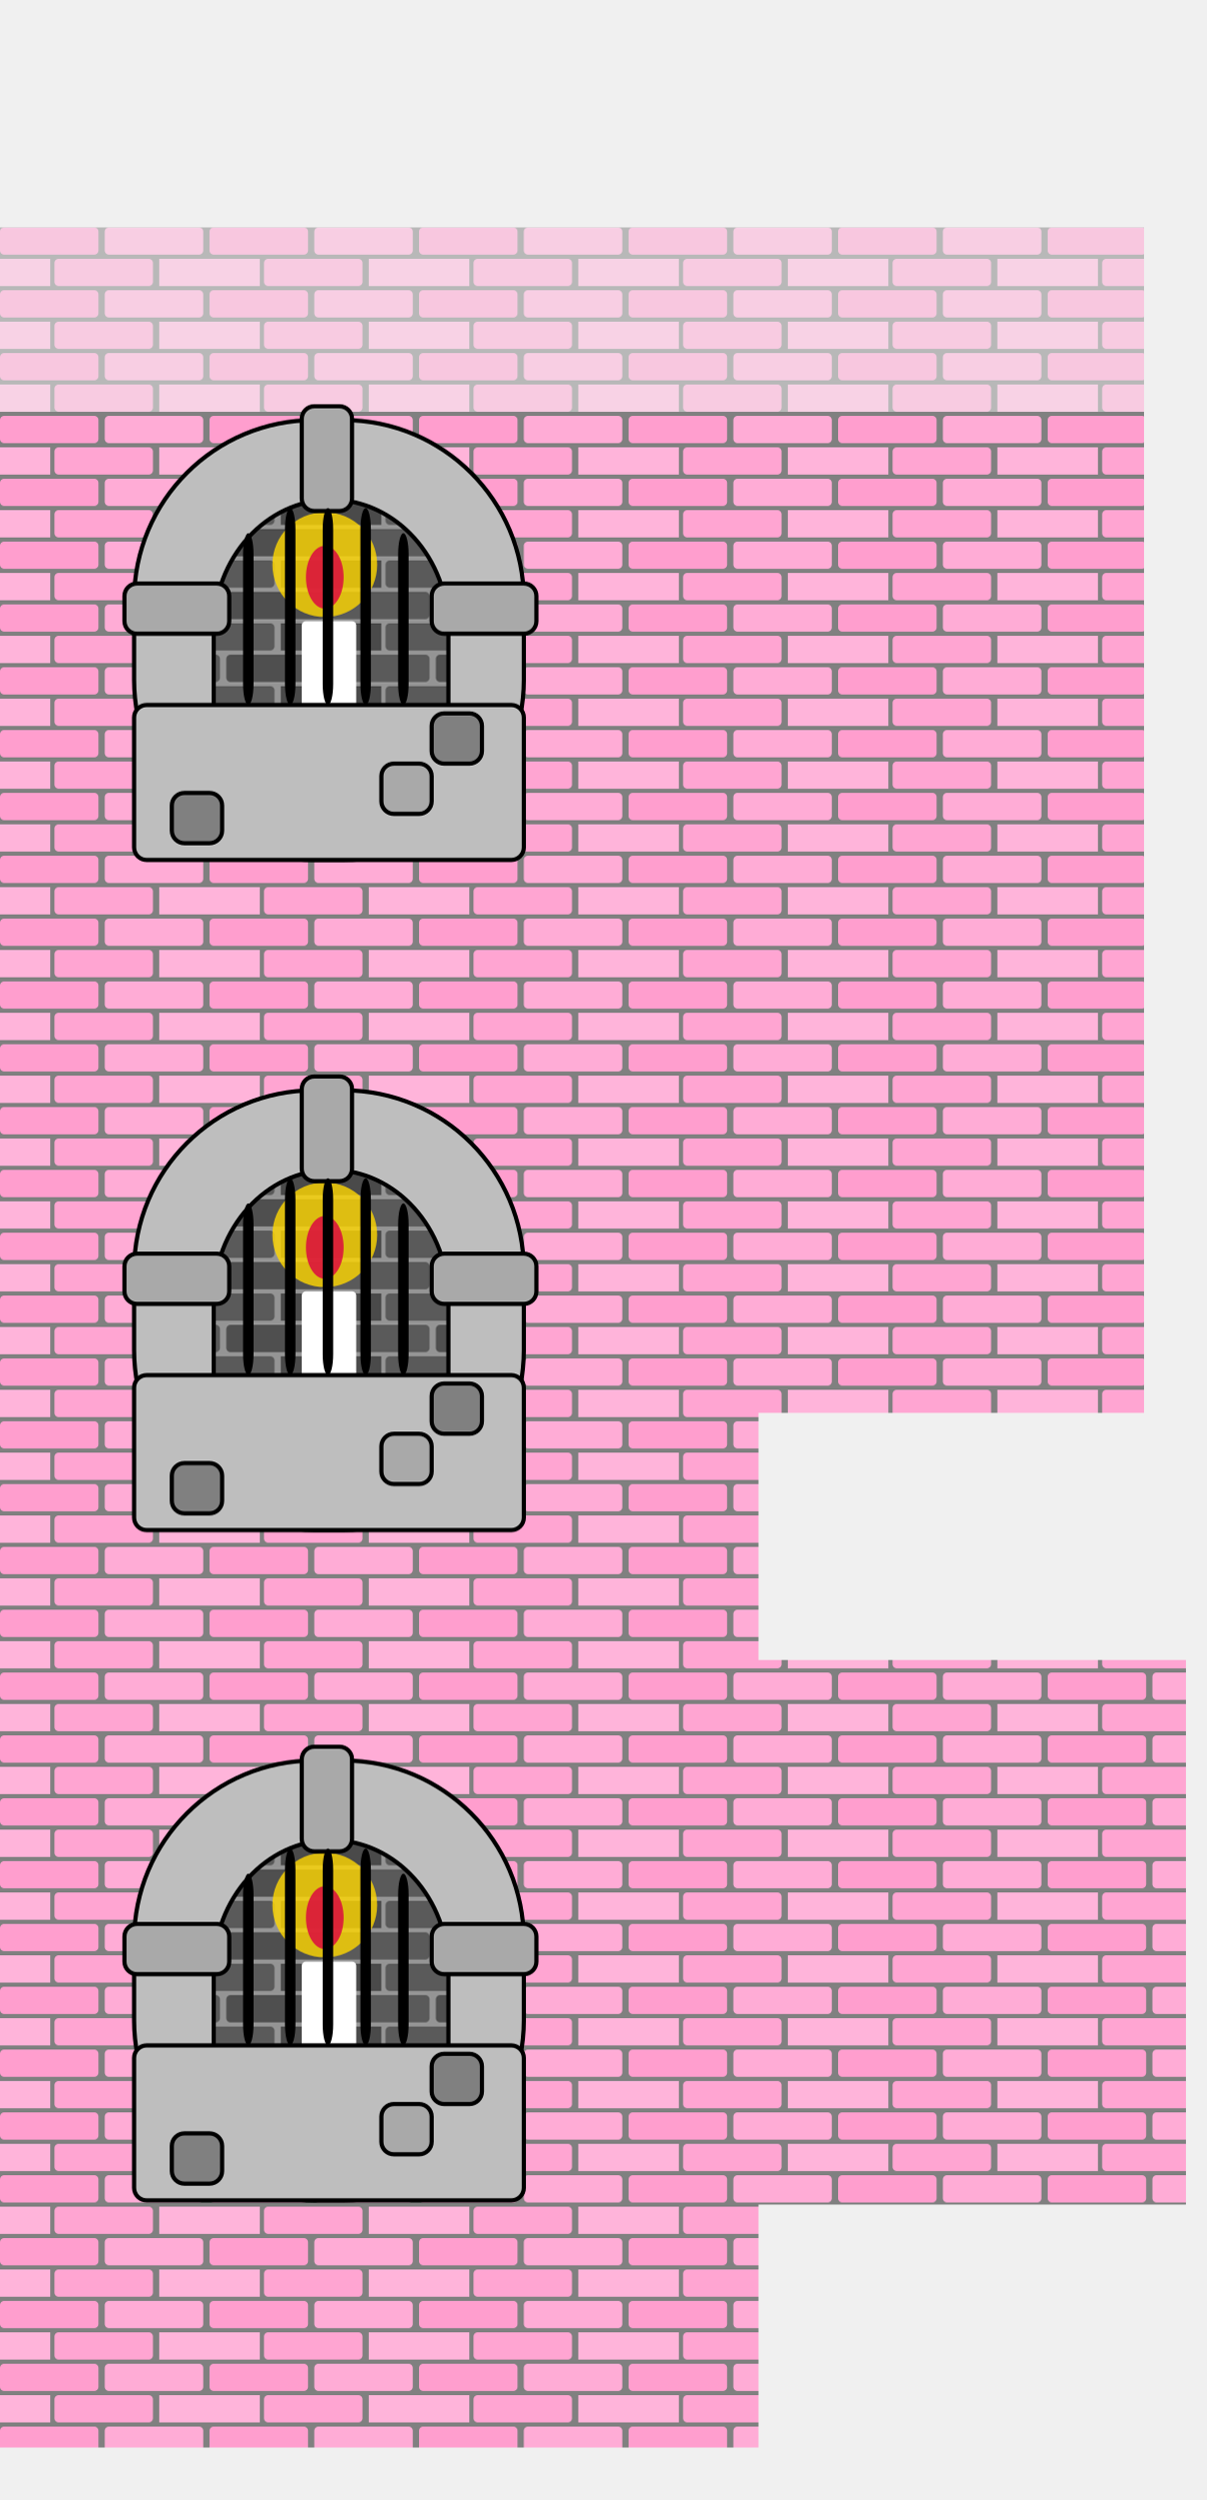
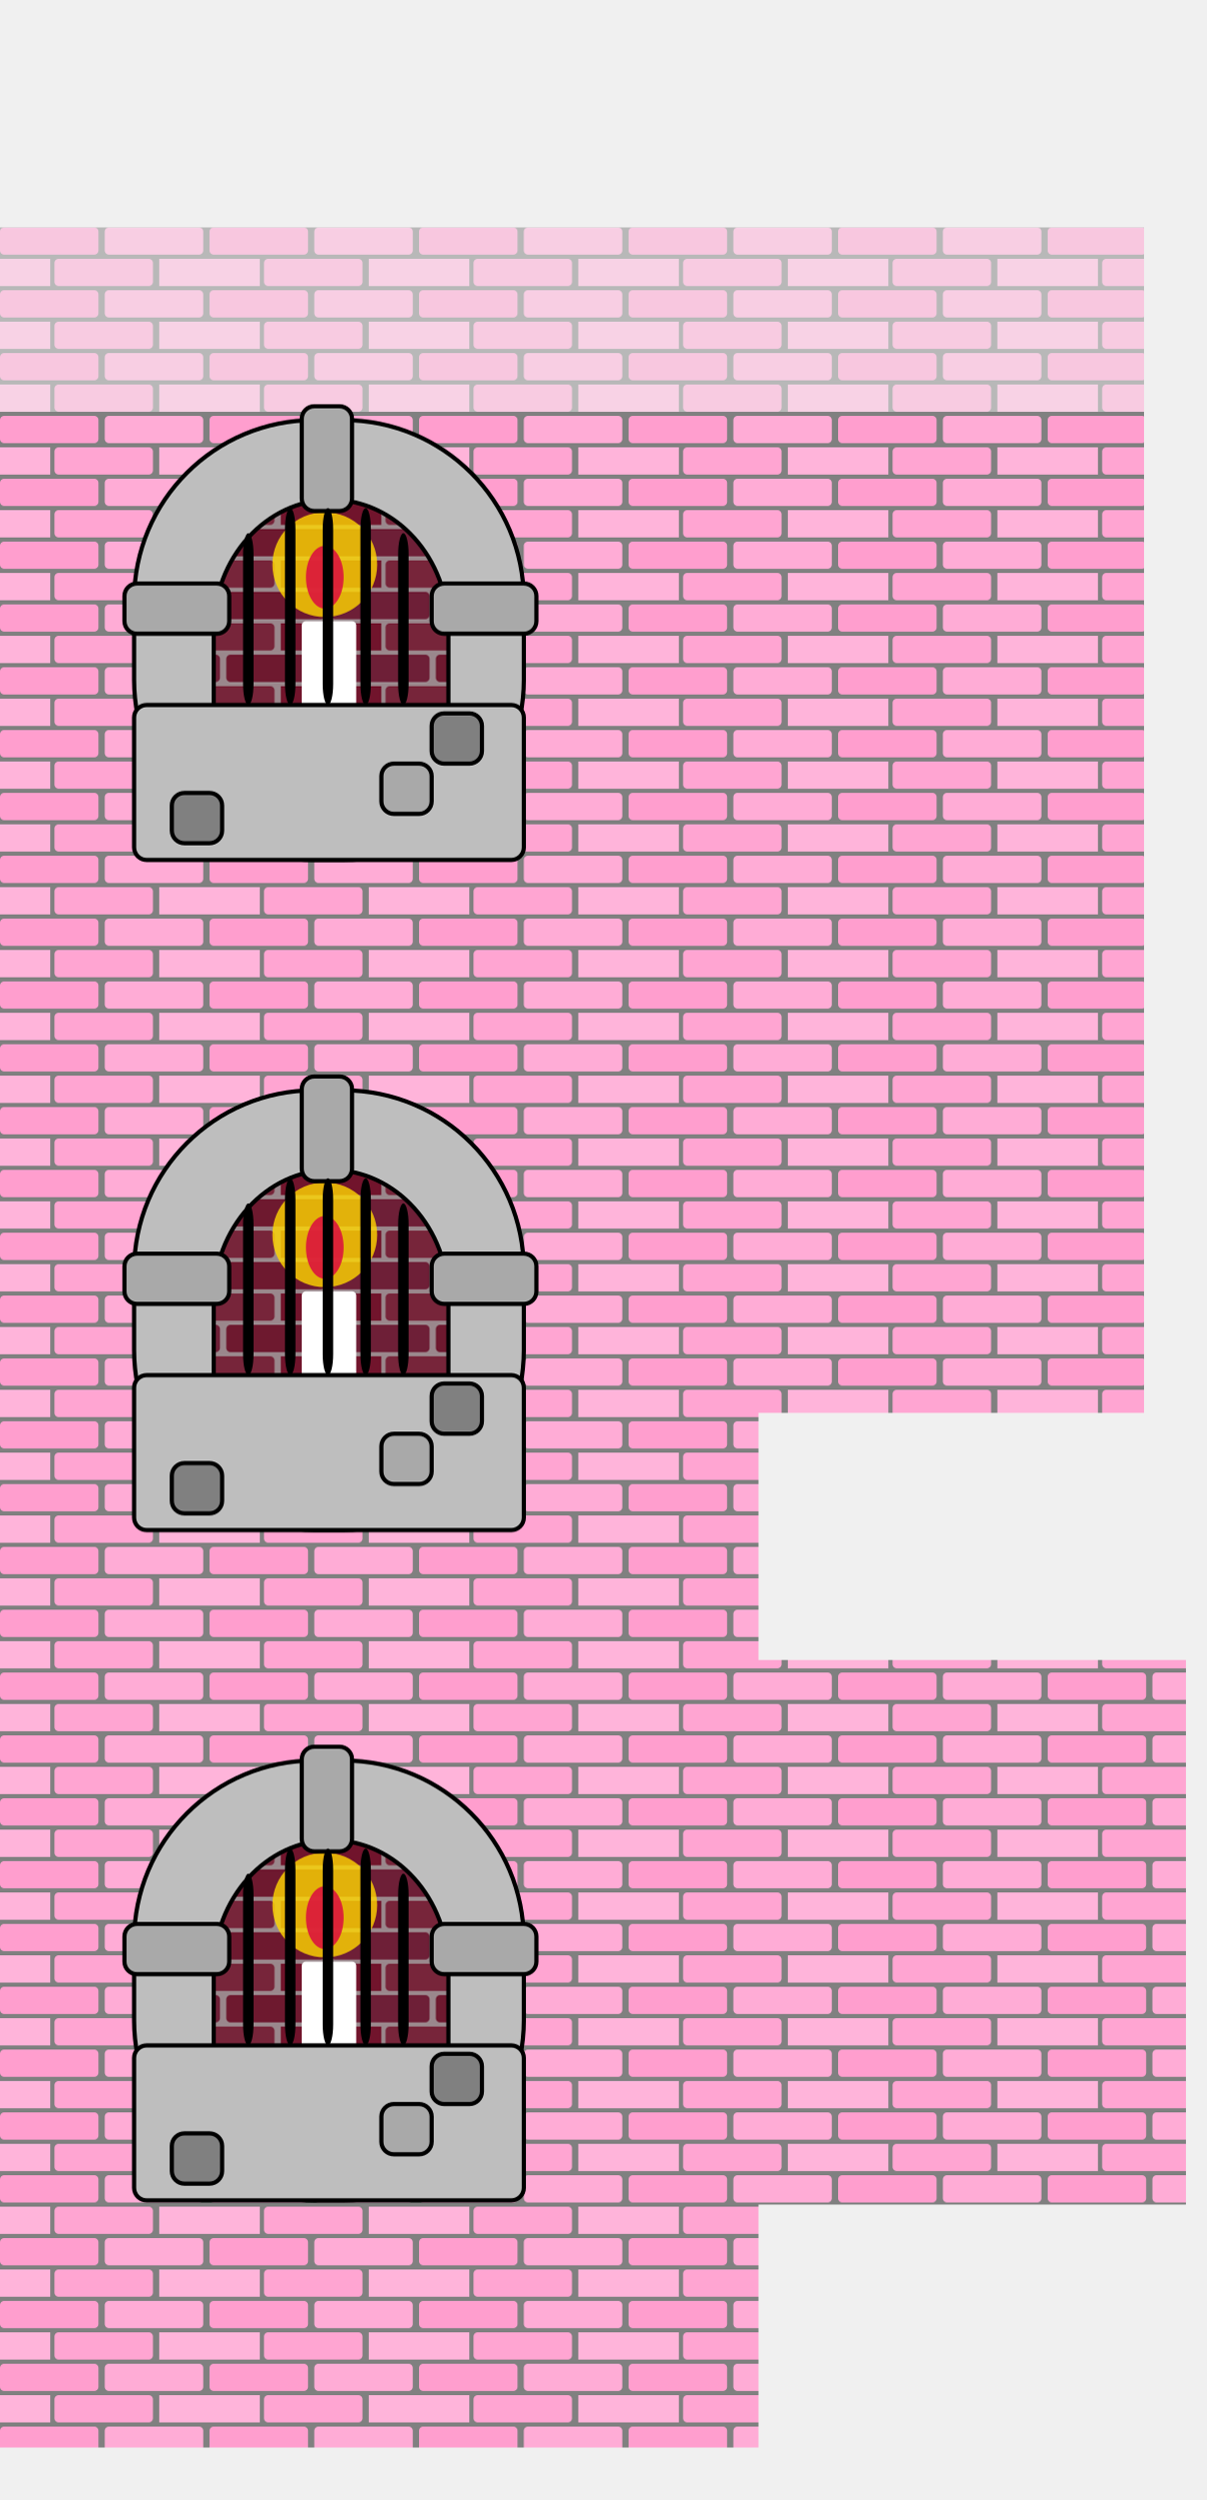
<svg xmlns="http://www.w3.org/2000/svg" width="280" height="580" viewBox="0 0 288 488">
  <defs>
+     <pattern id="redBricks" patternUnits="userSpaceOnUse" x="0" y="0" width="50" height="15">
+       <rect width="50" height="15" x="0" y="0" fill="#dcc0c7" />
+       <rect width="23.5" height="6.5" x="0" y="0" rx="1" fill="#9d2c4e" />
+       <rect width="23.5" height="6.5" x="25" y="0" rx="1" fill="#9c2343" />
+       <rect width="12" height="6.5" x="0" y="7.5" fill="#a11d3e" />
+       <rect width="23.5" height="6.5" x="13" y="7.5" rx="1" fill="#aa3553" />
+       <rect width="12" height="6.5" x="38" y="7.5" fill="#a11d3e" />
+     </pattern>
    <pattern id="my5pattern" patternUnits="userSpaceOnUse" x="0" y="0" width="50" height="15">
      <rect width="323" height="580" x="0" y="0" fill="grey" />
      <rect width="23.5" height="6.5" x="0" y="0" rx="1" fill="#ff9ece" />
      <rect width="23.5" height="6.5" x="25" y="0" rx="1" fill="#ffacd6" />
      <rect width="12" height="6.5" x="0" y="7.5" fill="#ffb4da" />
      <rect width="23.5" height="6.5" x="13" y="7.5" rx="1" fill="#ffa5d2" />
      <rect width="12" height="6.5" x="38" y="7.5" fill="#ffb4da" />
    </pattern>
    <pattern id="my3pattern" patternUnits="userSpaceOnUse" x="0" y="0" width="50" height="15">
      <rect width="50" height="15" x="0" y="0" class="back" fill="lightgrey" />
      <rect width="23.5" height="6.5" x="0" y="0" rx="1" class="brickcolor1" fill="grey" />
      <rect width="23.5" height="6.5" x="25" y="0" rx="1" class="brickcolor2" fill="#717171" />
      <rect width="12" height="6.5" x="0" y="7.5" class="brickcolor4" fill="dimgrey" />
      <rect width="23.5" height="6.5" x="13" y="7.5" rx="1" class="brickcolor3" fill="#808080" />
      <rect width="12" height="6.5" x="38" y="7.5" class="brickcolor4" fill="dimgrey" />
    </pattern>
    <pattern id="windowPattern" patternUnits="userSpaceOnUse" x="29" y="42" width="150" height="160">
      <rect width="93" height="105" x="3" y="4" fill="#bebebe" rx="43" stroke="black" />
-       <rect width="56" height="83" x="22" y="23" rx="31" stroke="black" fill="url(#my3pattern)" />
+       <rect width="56" height="83" x="22" y="23" rx="31" stroke="black" fill="url(#redBricks)" />
      <rect width="56" height="83" x="22" y="23" rx="31" opacity=".3" />
      <rect width="13" height="22" x="43" y="52" rx="1" fill="white" />
      <rect width="25" height="25" x="36" y="26" rx="15" fill="gold" opacity=".8" />
      <rect width="9" height="15" x="44" y="34" rx="15" fill="crimson" opacity=".9" />
      <rect width="93" height="37" x="3" y="72" fill="#bebebe" rx="3" stroke="black" />
      <rect width="12" height="25" x="43" y=".7" fill="darkgrey" rx="3" stroke="black" />
      <rect width="25" height="12" x=".7" y="43" fill="darkgrey" rx="3" stroke="black" />
      <rect width="25" height="12" x="74" y="43" fill="darkgrey" rx="3" stroke="black" />
      <rect width="12" height="12" x="74" y="74" fill="grey" rx="3" stroke="black" />
      <rect width="12" height="12" x="62" y="86" fill="darkgrey" rx="3" stroke="black" />
      <rect width="12" height="12" x="12" y="93" fill="grey" rx="3" stroke="black" />
      <rect width="2.5" height="41" x="29" y="31" rx="5" />
      <rect width="2.5" height="47" x="39" y="25" rx="5" />
      <rect width="2.5" height="47" x="48" y="25" rx="5" />
      <rect width="2.5" height="47" x="57" y="25" rx="5" />
      <rect width="2.5" height="41" x="66" y="31" rx="5" />
    </pattern>
  </defs>
  <rect width="273" height="44" x="0" y="0" fill="url(#my5pattern)" opacity=".5" />
  <rect width="273" height="239" x="0" y="44" fill="url(#my5pattern)" />
  <rect width="181" height="73" x="0" y="281" fill="url(#my5pattern)" />
  <rect width="283" height="130" x="0" y="342" fill="url(#my5pattern)" />
  <rect width="181" height="69" x="0" y="461" fill="url(#my5pattern)" />
  <rect width="150" height="480" x="0" y="0" fill="url(#windowPattern)" />
</svg>
